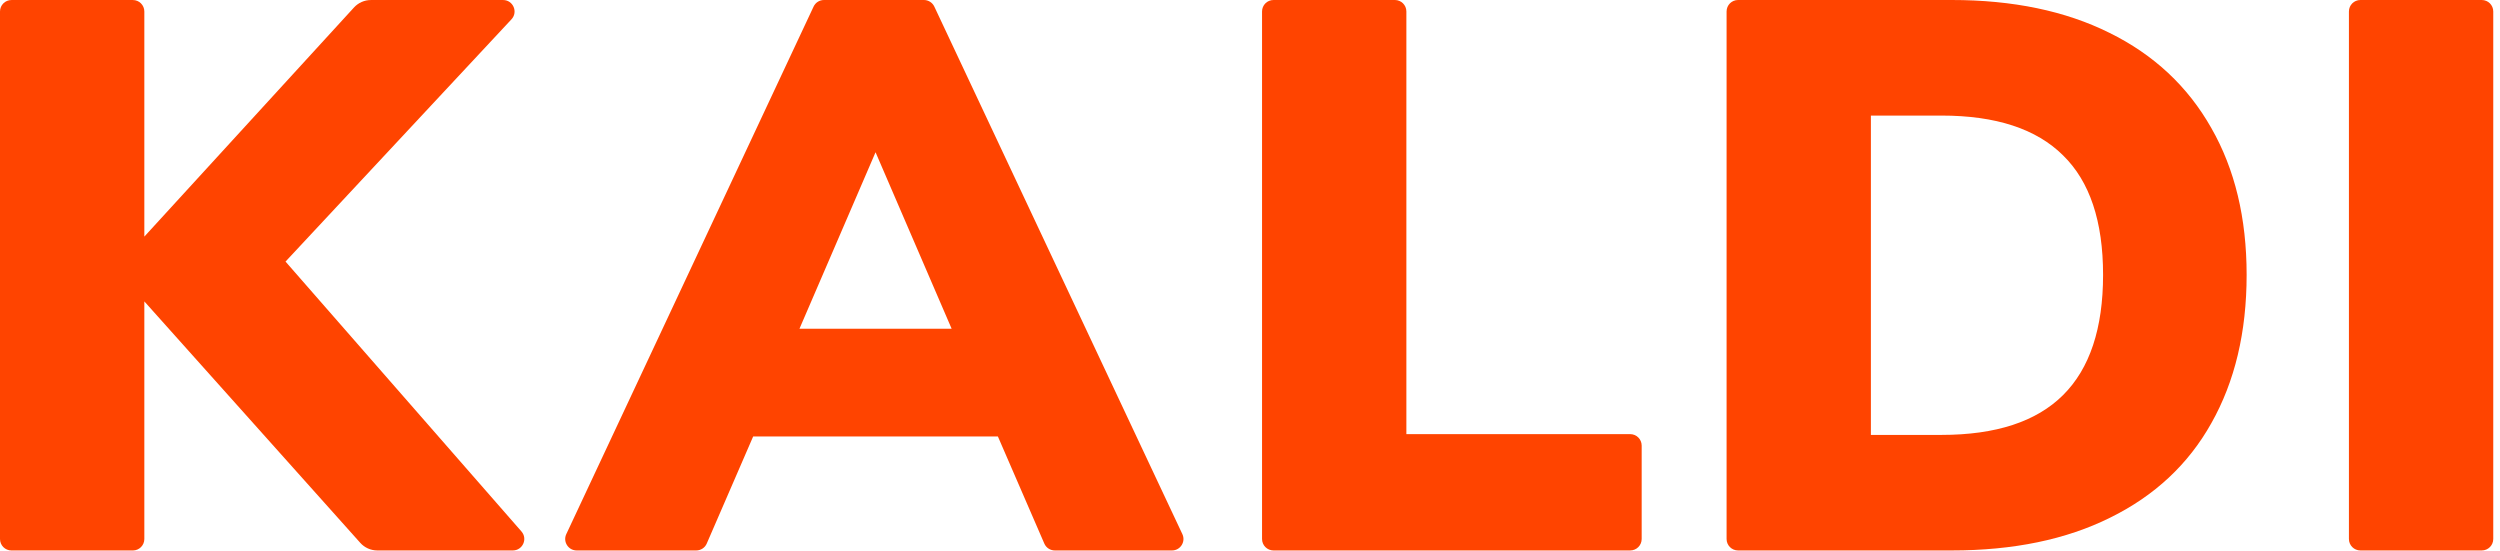
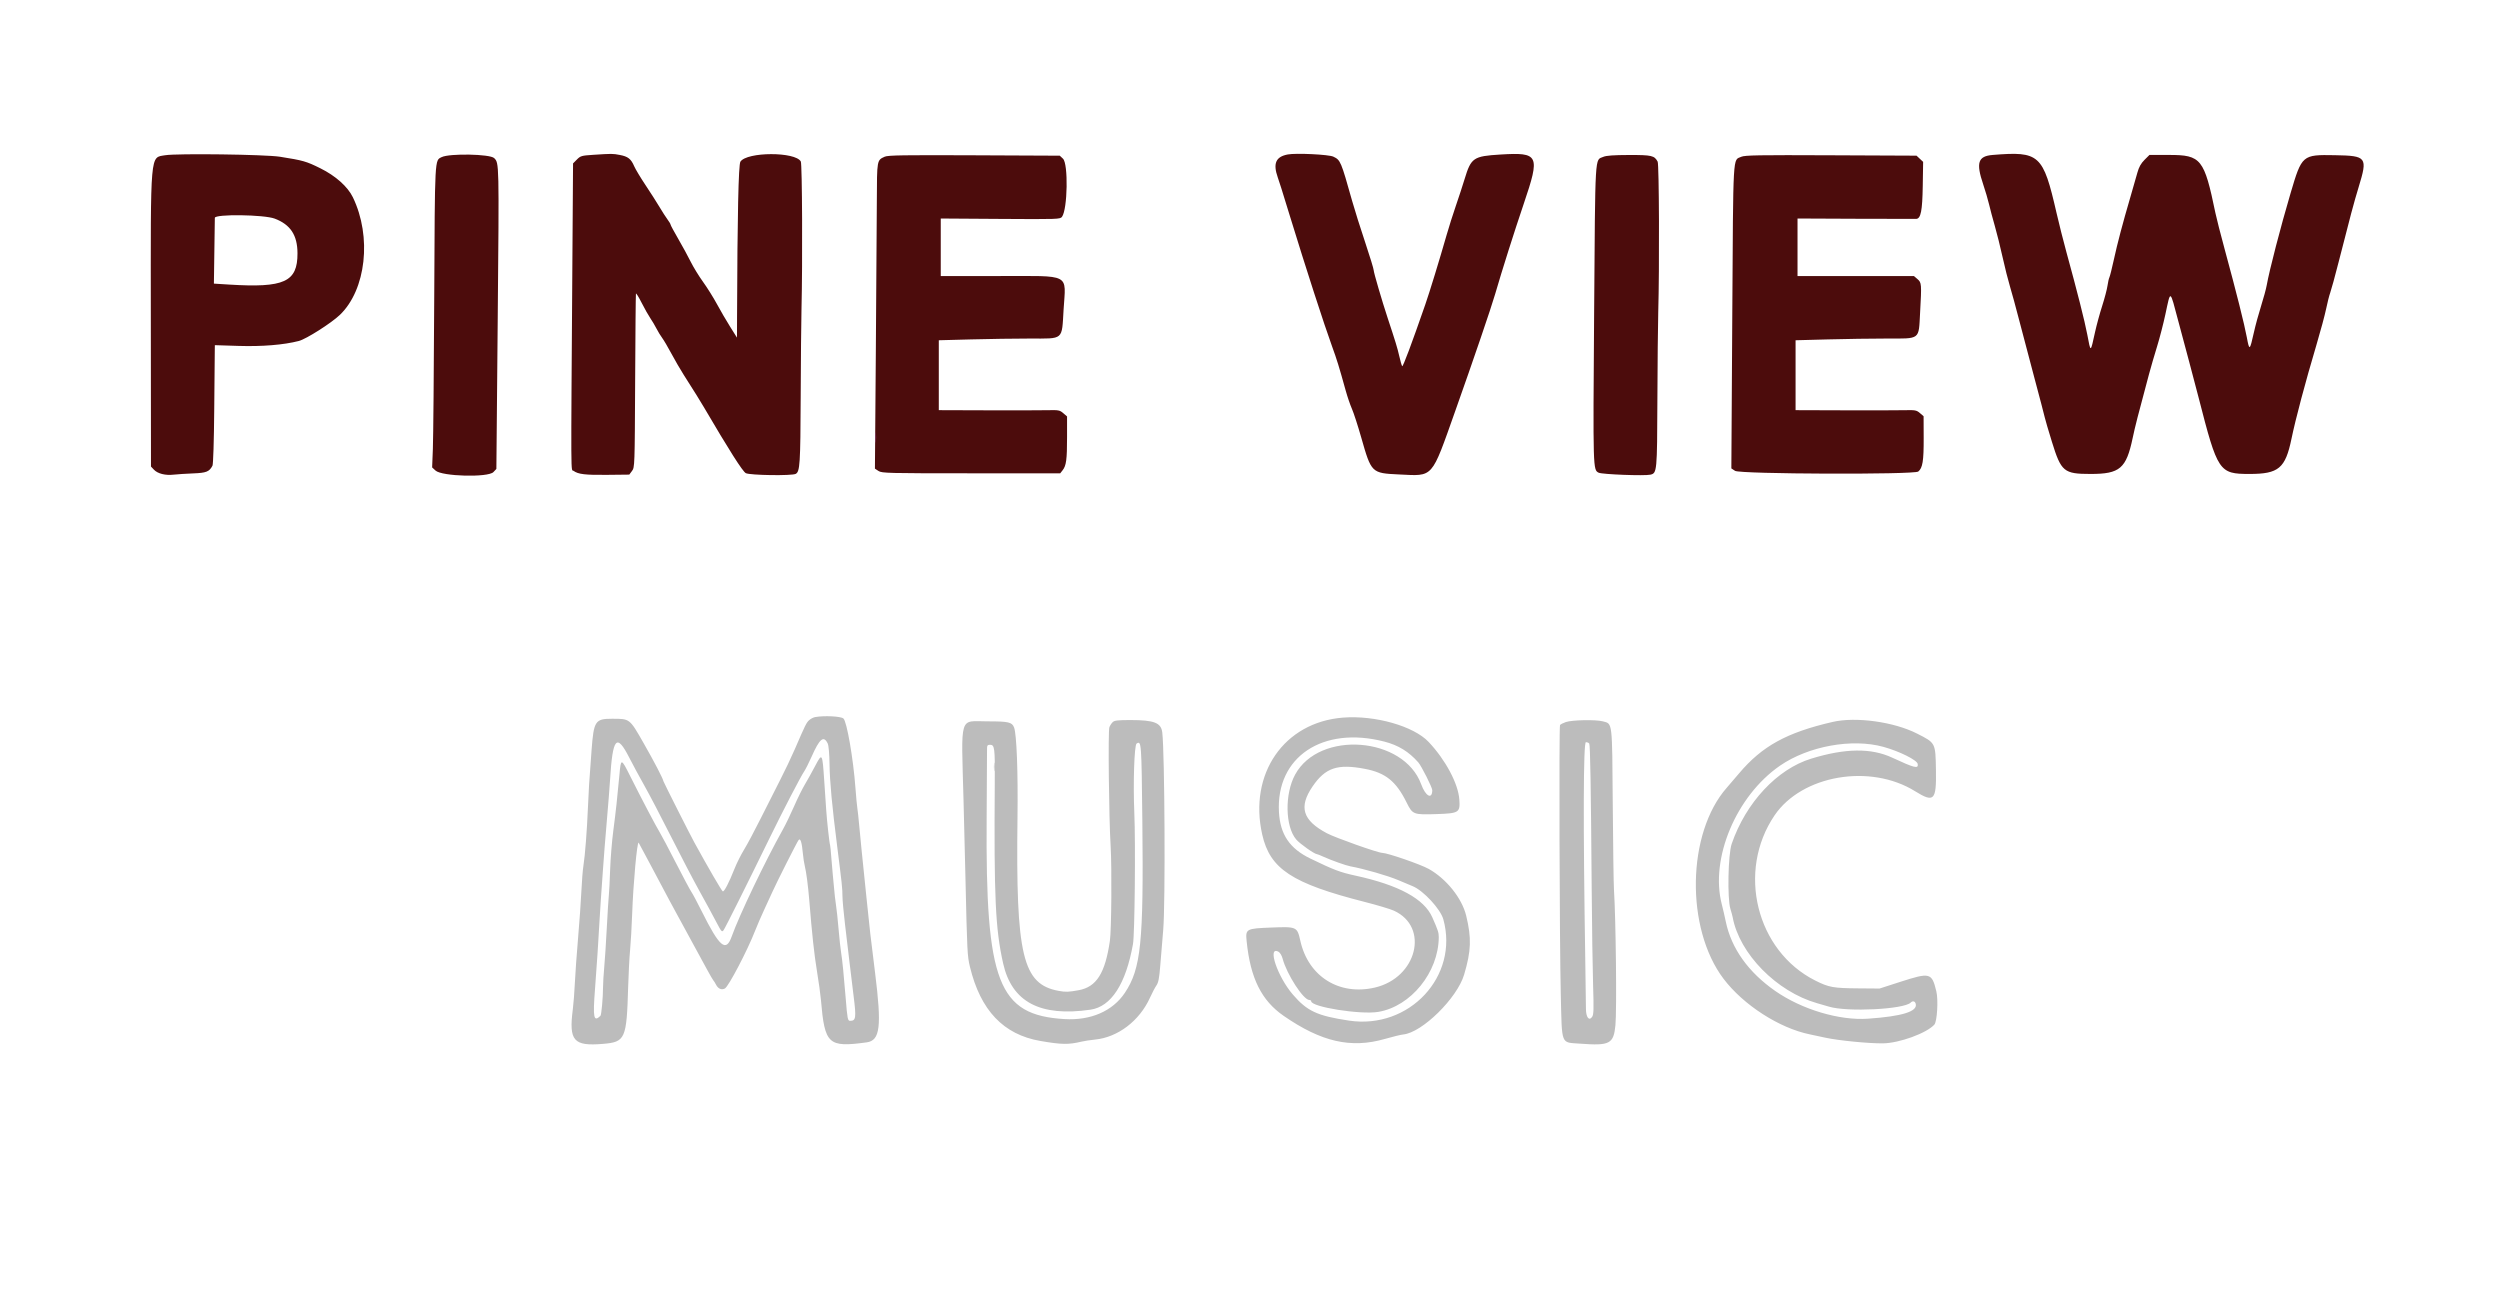
- <svg xmlns="http://www.w3.org/2000/svg" xmlns:xlink="http://www.w3.org/1999/xlink" viewBox="0 0 109 24">
-   <g transform="translate(-1470)">
-     <g style="mix-blend-mode:normal" transform="translate(1470)" fill="#f40">
-       <use xlink:href="#b" style="mix-blend-mode:normal" />
-       <use xlink:href="#c" style="mix-blend-mode:normal" />
-       <use xlink:href="#d" style="mix-blend-mode:normal" />
-       <use xlink:href="#e" style="mix-blend-mode:normal" />
-       <use xlink:href="#f" style="mix-blend-mode:normal" />
-     </g>
+ <svg xmlns="http://www.w3.org/2000/svg" id="svg" width="400" height="209.583" viewBox="0, 0, 400,209.583">
+   <g id="svgg">
+     <path id="path0" d="M130.417 114.734 C 130.130 114.786,129.700 115.010,129.460 115.232 C 129.015 115.645,128.873 115.932,127.159 119.896 C 126.613 121.156,125.564 123.359,124.827 124.792 C 124.090 126.224,122.692 128.990,121.720 130.938 C 120.748 132.885,119.548 135.135,119.054 135.938 C 118.560 136.740,117.866 138.128,117.512 139.023 C 116.628 141.261,115.853 142.745,115.639 142.613 C 115.437 142.488,113.290 138.792,111.095 134.792 C 110.394 133.514,106.178 125.163,106.151 125.000 C 106.081 124.572,104.659 121.836,102.984 118.909 C 100.711 114.934,100.800 115.003,97.911 115.001 C 95.234 114.999,95.001 115.356,94.652 120.000 C 94.256 125.268,94.188 126.348,94.066 129.271 C 93.914 132.923,93.605 136.916,93.357 138.438 C 93.245 139.125,93.093 141.000,93.020 142.604 C 92.946 144.208,92.708 147.583,92.490 150.104 C 92.273 152.625,92.041 155.859,91.976 157.292 C 91.911 158.724,91.764 160.617,91.650 161.499 C 90.997 166.531,91.767 167.415,96.460 167.021 C 100.060 166.720,100.259 166.270,100.505 157.917 C 100.567 155.797,100.707 153.125,100.817 151.979 C 100.926 150.833,101.073 148.255,101.145 146.250 C 101.319 141.332,101.940 134.542,102.187 134.836 C 102.215 134.869,103.059 136.443,104.062 138.333 C 107.058 143.980,107.637 145.065,108.180 146.045 C 108.465 146.559,108.975 147.495,109.315 148.125 C 109.654 148.755,110.439 150.197,111.059 151.330 C 111.680 152.462,112.599 154.149,113.102 155.080 C 113.605 156.010,114.074 156.818,114.144 156.875 C 114.214 156.932,114.404 157.235,114.565 157.549 C 114.905 158.209,115.459 158.445,115.985 158.155 C 116.578 157.828,119.560 152.135,120.802 148.958 C 121.138 148.099,121.806 146.552,122.287 145.521 C 122.768 144.490,123.351 143.224,123.581 142.708 C 124.284 141.135,127.532 134.706,127.777 134.404 C 128.068 134.044,128.300 134.776,128.461 136.563 C 128.523 137.250,128.662 138.155,128.769 138.573 C 128.998 139.468,129.299 141.762,129.476 143.958 C 129.920 149.454,130.278 152.760,130.718 155.412 C 130.993 157.076,131.278 159.141,131.351 160.000 C 131.955 167.109,132.501 167.615,138.658 166.780 C 140.827 166.486,141.093 164.288,140.008 155.612 C 139.644 152.697,139.306 149.938,139.257 149.479 C 139.208 149.021,139.068 147.708,138.946 146.563 C 138.824 145.417,138.680 144.057,138.627 143.542 C 137.921 136.724,137.659 134.115,137.485 132.188 C 137.372 130.927,137.230 129.615,137.171 129.271 C 137.111 128.927,136.975 127.474,136.869 126.042 C 136.522 121.349,135.483 115.373,134.942 114.953 C 134.487 114.599,131.865 114.472,130.417 114.734 M214.896 114.816 C 205.457 115.547,199.753 123.801,201.957 133.537 C 203.203 139.039,206.701 141.338,218.333 144.303 C 220.339 144.813,222.448 145.445,223.022 145.706 C 228.739 148.306,226.729 156.435,219.981 158.009 C 214.268 159.342,209.324 156.239,208.052 150.521 C 207.553 148.282,207.484 148.250,203.459 148.405 C 199.348 148.564,199.262 148.611,199.466 150.625 C 200.063 156.519,201.836 160.083,205.392 162.541 C 211.419 166.708,216.147 167.788,221.563 166.235 C 222.823 165.873,224.148 165.550,224.508 165.516 C 227.525 165.234,233.139 159.720,234.261 155.938 C 235.391 152.125,235.461 150.105,234.588 146.503 C 233.912 143.716,231.421 140.607,228.599 139.029 C 227.283 138.292,221.990 136.467,221.146 136.457 C 220.456 136.450,213.627 134.028,212.298 133.320 C 208.410 131.248,207.763 129.128,210.010 125.833 C 212.057 122.832,214.003 122.179,218.391 123.018 C 221.691 123.650,223.371 125.003,225.045 128.377 C 226.020 130.341,226.115 130.378,229.935 130.251 C 233.436 130.135,233.642 130.000,233.494 127.928 C 233.311 125.374,231.291 121.585,228.581 118.712 C 226.191 116.178,220.012 114.419,214.896 114.816 M178.018 115.553 C 177.829 115.743,177.595 116.103,177.500 116.354 C 177.277 116.942,177.423 130.769,177.702 135.412 C 177.908 138.850,177.831 148.819,177.584 150.521 C 176.834 155.699,175.443 157.909,172.604 158.430 C 170.972 158.729,170.507 158.745,169.386 158.540 C 163.606 157.482,162.517 152.903,162.799 130.833 C 162.893 123.488,162.663 117.444,162.250 116.389 C 161.917 115.541,161.375 115.417,157.998 115.417 C 153.406 115.417,153.797 114.134,154.164 128.021 C 154.270 132.031,154.409 137.656,154.474 140.521 C 154.740 152.283,154.774 152.968,155.194 154.704 C 156.879 161.667,160.555 165.534,166.458 166.554 C 169.851 167.140,170.960 167.159,173.021 166.665 C 173.479 166.555,174.464 166.405,175.208 166.332 C 178.857 165.975,182.322 163.335,183.995 159.638 C 184.345 158.863,184.813 157.974,185.034 157.663 C 185.342 157.228,185.483 156.498,185.638 154.538 C 185.750 153.130,185.965 150.526,186.117 148.750 C 186.475 144.578,186.358 120.555,185.963 117.192 C 185.782 115.644,184.676 115.211,180.900 115.209 C 178.816 115.209,178.302 115.270,178.018 115.553 M250.527 115.531 C 250.088 115.682,249.673 115.897,249.604 116.008 C 249.426 116.297,249.523 150.840,249.726 159.133 C 249.928 167.391,249.676 166.749,252.813 166.985 C 257.578 167.342,258.182 167.025,258.470 164.022 C 258.699 161.629,258.539 147.071,258.231 142.292 C 258.176 141.432,258.090 135.311,258.041 128.688 C 257.941 115.211,258.015 115.836,256.452 115.415 C 255.330 115.113,251.527 115.188,250.527 115.531 M293.229 115.507 C 285.873 117.206,281.946 119.364,278.248 123.741 C 277.518 124.605,276.631 125.641,276.279 126.042 C 269.903 133.290,269.649 148.523,275.770 156.610 C 278.940 160.798,284.707 164.511,289.583 165.501 C 289.870 165.560,290.995 165.800,292.083 166.036 C 294.172 166.488,298.970 166.960,301.250 166.937 C 303.866 166.911,308.250 165.317,309.498 163.938 C 309.940 163.450,310.146 159.980,309.814 158.613 C 309.090 155.625,308.821 155.555,304.021 157.104 L 300.729 158.167 297.310 158.139 C 293.316 158.107,292.612 157.979,290.443 156.888 C 280.995 152.138,277.857 139.401,283.931 130.456 C 288.306 124.014,299.229 122.136,306.405 126.591 C 309.453 128.483,309.838 128.092,309.751 123.192 C 309.673 118.812,309.711 118.884,306.698 117.359 C 302.997 115.486,296.930 114.652,293.229 115.507 M221.505 118.658 C 223.733 119.235,225.404 120.259,226.924 121.979 C 227.429 122.551,229.167 126.004,229.163 126.427 C 229.149 127.974,228.094 127.416,227.392 125.490 C 224.604 117.846,211.094 116.810,207.217 123.942 C 205.531 127.044,205.624 132.248,207.402 134.325 C 207.996 135.019,210.330 136.667,210.720 136.667 C 210.795 136.667,211.296 136.868,211.834 137.113 C 213.013 137.651,215.368 138.487,216.061 138.613 C 218.238 139.009,222.069 140.114,223.750 140.832 C 224.495 141.150,225.526 141.583,226.042 141.795 C 227.745 142.495,230.478 145.450,230.931 147.083 C 233.460 156.194,225.491 164.751,215.833 163.296 C 210.750 162.531,209.142 161.784,206.854 159.125 C 204.384 156.256,202.718 151.293,204.554 152.276 C 204.803 152.409,205.085 152.880,205.220 153.389 C 205.882 155.887,208.545 160.000,209.500 160.000 C 209.660 160.000,209.792 160.089,209.792 160.199 C 209.792 161.123,217.697 162.376,220.529 161.901 C 225.747 161.024,230.164 155.569,230.203 149.955 C 230.208 149.227,230.083 148.842,229.168 146.771 C 227.858 143.807,223.808 141.609,216.875 140.101 C 214.398 139.562,213.462 139.208,209.665 137.371 C 206.345 135.765,204.831 133.524,204.632 129.921 C 204.145 121.108,211.643 116.103,221.505 118.658 M132.435 118.965 C 132.586 119.281,132.703 120.616,132.727 122.298 C 132.766 125.089,133.117 128.855,133.949 135.417 C 134.710 141.413,134.792 142.184,134.792 143.347 C 134.792 143.973,134.978 146.030,135.205 147.920 C 135.432 149.809,135.766 152.620,135.946 154.167 C 136.126 155.714,136.410 158.057,136.577 159.375 C 137.019 162.865,136.952 163.333,136.015 163.333 C 135.639 163.333,135.574 163.003,135.318 159.792 C 135.033 156.232,134.765 153.542,134.590 152.500 C 134.484 151.870,134.296 150.135,134.171 148.646 C 134.046 147.156,133.860 145.422,133.757 144.792 C 133.655 144.161,133.507 142.849,133.429 141.875 C 133.351 140.901,133.262 139.964,133.232 139.792 C 133.203 139.620,133.110 138.542,133.027 137.396 C 132.943 136.250,132.847 135.266,132.812 135.208 C 132.721 135.059,132.316 131.406,132.200 129.688 C 132.145 128.885,131.997 126.686,131.869 124.800 C 131.577 120.466,131.548 120.420,130.429 122.549 C 129.931 123.496,129.187 124.833,128.776 125.521 C 128.365 126.208,127.587 127.784,127.048 129.022 C 126.508 130.260,125.716 131.901,125.288 132.668 C 122.400 137.833,118.276 146.454,117.066 149.852 C 116.157 152.406,115.136 151.547,112.289 145.833 C 111.575 144.401,110.826 142.995,110.624 142.708 C 110.423 142.422,109.305 140.328,108.141 138.056 C 106.978 135.783,105.811 133.580,105.549 133.160 C 104.990 132.263,102.678 127.860,100.824 124.167 C 99.368 121.265,99.350 121.264,99.099 124.064 C 98.807 127.316,98.507 130.050,98.128 132.917 C 97.909 134.578,97.680 137.391,97.621 139.167 C 97.561 140.943,97.469 142.771,97.415 143.229 C 97.361 143.688,97.214 146.031,97.088 148.438 C 96.963 150.844,96.777 153.703,96.675 154.792 C 96.574 155.880,96.489 157.286,96.487 157.917 C 96.482 159.590,96.233 162.375,96.074 162.529 C 94.989 163.582,94.842 162.870,95.199 158.285 C 95.454 155.010,95.811 149.594,95.931 147.188 C 95.983 146.156,96.074 144.703,96.134 143.958 C 96.193 143.214,96.342 141.104,96.464 139.271 C 96.586 137.438,96.864 133.922,97.081 131.458 C 97.298 128.995,97.535 125.995,97.609 124.792 C 98.024 117.973,98.657 117.248,100.696 121.250 C 101.250 122.339,102.340 124.354,103.116 125.729 C 103.893 127.104,105.807 130.764,107.368 133.863 C 108.929 136.962,110.995 140.914,111.958 142.645 C 112.921 144.377,114.109 146.564,114.599 147.506 C 115.417 149.078,115.513 149.186,115.775 148.827 C 116.048 148.456,119.496 141.552,123.099 134.167 C 125.222 129.813,128.116 124.231,128.666 123.428 C 128.897 123.090,129.439 122.016,129.869 121.042 C 131.140 118.163,131.798 117.631,132.435 118.965 M182.777 131.520 C 182.984 150.821,182.557 154.990,179.976 158.854 C 178.020 161.782,174.512 163.307,170.313 163.053 C 159.696 162.413,157.685 157.225,157.863 130.938 C 157.900 125.438,157.928 120.539,157.924 120.052 C 157.917 119.255,157.967 119.167,158.415 119.167 C 159.141 119.167,159.203 119.663,159.163 125.100 C 159.028 143.557,159.261 148.621,160.501 154.145 C 161.886 160.318,166.423 162.721,174.479 161.550 C 177.791 161.068,180.139 157.439,181.279 151.042 C 181.557 149.485,181.702 135.016,181.490 130.037 C 181.287 125.266,181.488 119.197,181.856 118.970 C 182.626 118.495,182.638 118.667,182.777 131.520 M254.281 118.975 C 254.436 119.226,254.548 125.938,254.670 142.188 C 254.714 148.146,254.816 155.102,254.895 157.645 C 255.017 161.548,254.992 162.337,254.733 162.707 C 254.241 163.410,253.750 162.753,253.750 161.391 C 253.750 160.798,253.703 157.359,253.645 153.750 C 253.295 131.823,253.332 118.750,253.745 118.750 C 253.963 118.750,254.205 118.851,254.281 118.975 M301.354 119.500 C 303.937 120.216,306.750 121.622,306.837 122.240 C 306.951 123.043,306.352 122.894,302.751 121.224 C 299.372 119.658,295.251 119.709,289.792 121.384 C 284.337 123.057,279.331 128.424,277.066 135.027 C 276.493 136.697,276.355 143.778,276.863 145.417 C 277.022 145.932,277.186 146.533,277.226 146.751 C 278.299 152.596,284.268 158.674,290.744 160.515 C 291.424 160.708,292.279 160.957,292.645 161.067 C 295.560 161.949,304.627 161.498,305.708 160.417 C 306.040 160.085,306.401 160.174,306.517 160.618 C 306.836 161.839,304.349 162.611,298.875 162.991 C 294.302 163.309,288.323 161.525,284.063 158.572 C 279.751 155.582,277.012 151.745,276.124 147.450 C 275.952 146.618,275.665 145.375,275.487 144.688 C 273.583 137.370,277.786 127.353,284.792 122.515 C 289.331 119.379,296.326 118.106,301.354 119.500 " stroke="none" fill="#bcbcbc" fill-rule="evenodd" />
+     <path id="path1" d="M26.424 24.839 C 23.999 25.244,24.105 24.026,24.132 51.231 L 24.156 74.649 24.616 75.139 C 25.222 75.784,26.446 76.096,27.778 75.945 C 28.370 75.878,29.774 75.788,30.899 75.744 C 33.018 75.663,33.479 75.480,33.995 74.515 C 34.118 74.284,34.232 70.629,34.278 65.450 C 34.320 60.676,34.359 56.423,34.365 55.998 L 34.375 55.226 38.177 55.346 C 41.934 55.465,45.381 55.183,47.813 54.556 C 48.990 54.253,53.011 51.697,54.384 50.379 C 58.582 46.350,59.516 37.878,56.458 31.563 C 55.635 29.861,53.696 28.134,51.250 26.923 C 48.996 25.807,48.509 25.668,44.792 25.079 C 42.454 24.709,28.307 24.524,26.424 24.839 M94.845 24.776 C 93.062 24.892,92.873 24.948,92.304 25.524 L 91.688 26.146 91.579 42.188 C 91.336 78.042,91.319 75.008,91.771 75.339 C 92.516 75.883,93.626 76.014,97.165 75.976 L 100.684 75.938 101.121 75.352 C 101.553 74.774,101.559 74.604,101.623 60.977 C 101.659 53.393,101.716 47.094,101.750 46.979 C 101.784 46.865,102.192 47.521,102.656 48.438 C 103.121 49.354,103.746 50.461,104.044 50.898 C 104.343 51.334,104.787 52.084,105.032 52.564 C 105.277 53.045,105.687 53.719,105.945 54.063 C 106.202 54.406,106.864 55.531,107.416 56.563 C 107.968 57.594,108.845 59.107,109.366 59.926 C 111.268 62.916,111.992 64.077,112.604 65.120 C 116.670 72.051,118.827 75.446,119.331 75.705 C 120.001 76.051,126.707 76.146,127.319 75.819 C 127.988 75.461,128.068 74.219,128.110 63.542 C 128.133 57.755,128.191 51.427,128.239 49.479 C 128.421 42.020,128.349 26.252,128.131 25.844 C 127.280 24.255,119.505 24.275,118.465 25.868 C 118.158 26.339,117.983 34.374,117.929 50.501 L 117.917 54.022 116.818 52.271 C 116.213 51.309,115.263 49.677,114.707 48.646 C 114.150 47.615,113.153 46.021,112.490 45.104 C 111.827 44.188,110.936 42.734,110.510 41.875 C 110.084 41.016,109.186 39.366,108.514 38.210 C 107.842 37.053,107.292 36.031,107.292 35.938 C 107.292 35.845,107.075 35.478,106.809 35.124 C 106.544 34.769,105.966 33.870,105.524 33.125 C 105.083 32.380,104.074 30.801,103.282 29.616 C 102.491 28.430,101.675 27.071,101.469 26.595 C 100.962 25.419,100.480 25.041,99.176 24.793 C 98.018 24.574,97.955 24.574,94.845 24.776 M206.042 24.713 C 204.125 25.073,203.656 26.146,204.439 28.376 C 204.757 29.282,204.975 29.975,206.356 34.479 C 208.923 42.851,211.875 51.976,213.132 55.425 C 213.903 57.538,214.249 58.663,215.313 62.500 C 215.583 63.474,216.031 64.786,216.310 65.417 C 216.588 66.047,217.252 68.092,217.786 69.961 C 219.419 75.688,219.435 75.704,223.836 75.912 C 229.426 76.176,228.957 76.706,232.851 65.729 C 235.770 57.503,238.578 49.272,239.214 47.083 C 240.335 43.223,242.274 37.101,243.800 32.604 C 246.454 24.783,246.245 24.346,240.044 24.726 C 235.739 24.990,235.373 25.240,234.344 28.626 C 234.027 29.668,233.395 31.599,232.940 32.917 C 232.485 34.234,231.817 36.344,231.456 37.604 C 230.295 41.655,228.743 46.716,228.037 48.750 C 225.866 55.009,224.475 58.723,224.351 58.590 C 224.274 58.506,224.063 57.781,223.883 56.979 C 223.593 55.693,223.289 54.696,222.010 50.833 C 221.129 48.172,219.791 43.597,219.791 43.248 C 219.791 43.029,219.177 41.013,218.425 38.769 C 217.673 36.524,216.741 33.563,216.354 32.188 C 214.545 25.763,214.483 25.617,213.335 25.065 C 212.611 24.717,207.370 24.464,206.042 24.713 M318.824 24.792 C 316.479 24.982,316.140 26.030,317.305 29.479 C 317.653 30.510,318.080 31.964,318.253 32.708 C 318.426 33.453,318.838 35.000,319.169 36.146 C 319.500 37.292,320.060 39.542,320.414 41.146 C 320.768 42.750,321.299 44.859,321.595 45.833 C 321.891 46.807,322.531 49.151,323.018 51.042 C 323.505 52.932,324.606 57.104,325.464 60.313 C 326.323 63.521,327.085 66.427,327.157 66.771 C 327.229 67.115,327.747 68.881,328.309 70.696 C 329.787 75.476,330.214 75.830,334.493 75.832 C 339.181 75.835,340.198 74.966,341.227 70.082 C 341.620 68.220,342.042 66.571,343.834 59.896 C 344.142 58.750,344.726 56.742,345.132 55.434 C 345.538 54.125,346.141 51.791,346.472 50.247 C 347.316 46.319,347.163 46.236,348.522 51.358 C 349.100 53.533,349.902 56.531,350.305 58.021 C 350.708 59.510,351.374 62.042,351.785 63.646 C 354.824 75.494,355.048 75.830,359.910 75.832 C 364.584 75.835,365.654 74.940,366.636 70.208 C 367.312 66.954,368.830 61.244,370.623 55.208 C 371.287 52.974,371.990 50.359,372.185 49.397 C 372.380 48.435,372.679 47.263,372.849 46.793 C 373.019 46.322,373.612 44.156,374.166 41.979 C 376.033 34.641,376.630 32.406,377.379 29.950 C 378.850 25.130,378.694 24.921,373.570 24.831 C 368.349 24.739,368.306 24.776,366.484 30.938 C 364.917 36.234,363.091 43.277,362.683 45.598 C 362.575 46.213,362.169 47.713,361.781 48.931 C 361.393 50.149,360.867 52.083,360.613 53.229 C 359.971 56.119,359.897 56.170,359.497 53.996 C 359.116 51.924,357.804 46.706,355.959 39.923 C 355.308 37.532,354.637 34.907,354.469 34.090 C 352.675 25.409,352.183 24.792,347.066 24.792 L 343.909 24.792 343.119 25.582 C 342.554 26.147,342.230 26.727,341.985 27.613 C 341.797 28.296,341.286 30.073,340.851 31.563 C 339.605 35.821,338.804 38.857,338.212 41.563 C 337.912 42.938,337.593 44.203,337.505 44.375 C 337.417 44.547,337.278 45.156,337.196 45.729 C 337.114 46.302,336.731 47.755,336.345 48.958 C 335.959 50.161,335.449 52.036,335.210 53.125 C 334.472 56.495,334.523 56.479,333.964 53.524 C 333.564 51.409,332.356 46.639,330.619 40.313 C 330.146 38.594,329.437 35.781,329.043 34.063 C 326.894 24.695,326.328 24.181,318.824 24.792 M70.668 25.139 C 69.544 25.693,69.584 24.934,69.477 47.543 C 69.422 59.264,69.324 70.189,69.259 71.821 L 69.142 74.788 69.681 75.288 C 70.701 76.233,78.107 76.427,78.950 75.530 L 79.420 75.029 79.636 50.982 C 79.862 25.826,79.868 26.099,79.063 25.295 C 78.410 24.641,71.922 24.521,70.668 25.139 M141.562 25.069 C 140.300 25.643,140.317 25.544,140.294 32.166 C 140.283 35.501,140.209 46.499,140.131 56.606 L 139.988 74.982 140.558 75.356 C 141.093 75.706,142.030 75.729,155.382 75.729 L 169.635 75.729 170.020 75.239 C 170.601 74.501,170.729 73.544,170.729 69.930 L 170.729 66.630 170.122 66.108 C 169.560 65.625,169.375 65.590,167.622 65.631 C 166.581 65.656,162.237 65.664,157.969 65.650 L 150.208 65.625 150.208 60.033 L 150.208 54.442 155.365 54.305 C 158.201 54.229,162.414 54.167,164.728 54.167 C 170.279 54.167,169.873 54.513,170.175 49.522 C 170.530 43.653,171.525 44.167,159.797 44.166 L 150.521 44.166 150.521 39.564 L 150.521 34.962 160.074 35.026 C 169.315 35.087,169.638 35.076,169.922 34.686 C 170.817 33.463,170.939 26.201,170.079 25.393 L 169.565 24.910 155.876 24.847 C 144.655 24.796,142.075 24.836,141.562 25.069 M256.526 25.096 C 255.151 25.694,255.252 23.961,255.058 50.313 C 254.876 75.226,254.875 75.186,255.792 75.634 C 256.350 75.907,263.131 76.164,264.065 75.948 C 265.119 75.703,265.139 75.485,265.182 64.063 C 265.204 58.219,265.265 51.891,265.318 50.000 C 265.522 42.785,265.458 26.299,265.225 25.864 C 264.702 24.888,264.284 24.791,260.631 24.800 C 258.176 24.806,256.998 24.891,256.526 25.096 M278.609 25.084 C 277.225 25.711,277.327 23.903,277.164 50.650 L 277.017 74.947 277.615 75.338 C 278.412 75.860,306.282 75.963,306.919 75.447 C 307.619 74.880,307.801 73.768,307.788 70.122 L 307.775 66.598 307.187 66.092 C 306.647 65.628,306.443 65.590,304.705 65.631 C 303.664 65.656,299.320 65.664,295.052 65.650 L 287.292 65.625 287.292 60.033 L 287.292 54.442 292.448 54.305 C 295.284 54.229,299.490 54.167,301.795 54.167 C 307.343 54.167,306.971 54.448,307.214 50.057 C 307.472 45.397,307.458 45.226,306.791 44.652 L 306.227 44.167 296.915 44.166 L 287.604 44.166 287.604 39.563 L 287.604 34.961 296.979 35.003 C 302.135 35.026,306.469 35.035,306.609 35.023 C 307.334 34.959,307.576 33.725,307.640 29.773 L 307.702 25.900 307.173 25.403 L 306.644 24.906 292.957 24.845 C 281.412 24.794,279.167 24.832,278.609 25.084 M43.959 34.981 C 46.477 35.938,47.589 37.631,47.598 40.521 C 47.613 45.117,45.497 46.084,36.636 45.530 L 34.223 45.379 34.297 40.242 C 34.338 37.416,34.372 34.993,34.373 34.857 C 34.378 34.229,42.249 34.331,43.959 34.981 " stroke="none" fill="#4c0c0c" fill-rule="evenodd" />
+     <path id="path2" d="M159.021 122.708 C 159.021 123.339,159.060 123.596,159.108 123.281 C 159.155 122.966,159.155 122.451,159.108 122.135 C 159.060 121.820,159.021 122.078,159.021 122.708 " stroke="none" fill="#c4c4c4" fill-rule="evenodd" />
+     <path id="path3" d="M140.067 70.000 C 140.067 70.745,140.104 71.049,140.151 70.677 C 140.197 70.305,140.197 69.695,140.151 69.323 C 140.104 68.951,140.067 69.255,140.067 70.000 " stroke="none" fill="#88386c" fill-rule="evenodd" />
+     <path id="path4" d="" stroke="none" fill="#8c380c" fill-rule="evenodd" />
  </g>
-   <defs>
-     <path id="b" d="M22.735 23.171c.283.323.053.829-.376.829h-5.907c-.285 0-.556-.121-.745-.333l-9.414-10.526v10.36c0 .276-.224.5-.5.5h-5.293c-.276 0-.5-.224-.5-.5v-23c0-.276.224-.5.5-.5h5.293c.276 0 .5.224.5.5v9.815l9.141-9.99c.19-.207.457-.325.738-.325h5.762c.437 0 .664.521.366.841l-9.851 10.563 10.287 11.767z" />
-     <path id="c" d="M45.991 24c-.199 0-.38-.118-.459-.301l-2.024-4.669h-10.67l-2.024 4.669c-.079.183-.259.301-.459.301h-5.212c-.366 0-.608-.381-.453-.712l10.782-23c.082-.176.259-.288.453-.288h4.358c.194 0 .37.112.453.287l10.815 23c.156.332-.086.713-.452.713h-5.108zm-11.135-9.668h6.635l-3.317-7.694-3.317 7.694z" />
-     <path id="d" d="M55.525 24c-.276 0-.5-.224-.5-.5v-23c0-.276.224-.5.5-.5h5.293c.276 0 .5.224.5.5v18.428h9.759c.276 0 .5.224.5.5v4.072c0 .276-.224.5-.5.5h-15.552z" />
-     <path id="e" d="M75.279.5c0-.276.224-.5.5-.5h9.315c2.667 0 4.959.477 6.874 1.43 1.938.953 3.42 2.338 4.446 4.153 1.026 1.793 1.539 3.926 1.539 6.4 0 2.496-.513 4.652-1.539 6.468-1.003 1.793-2.474 3.166-4.412 4.119-1.915.953-4.218 1.43-6.908 1.43h-9.315c-.276 0-.5-.224-.5-.5v-23zm9.37 18.462c2.371 0 4.138-.579 5.301-1.736 1.163-1.157 1.744-2.905 1.744-5.242 0-2.338-.581-4.074-1.744-5.209-1.163-1.157-2.93-1.736-5.301-1.736h-3.078v13.923h3.078z" />
-     <path id="f" d="M102.913 24c-.276 0-.5-.224-.5-.5v-23c0-.276.224-.5.5-.5h5.293c.276 0 .5.224.5.5v23c0 .276-.224.5-.5.5h-5.293z" />
-   </defs>
</svg>
